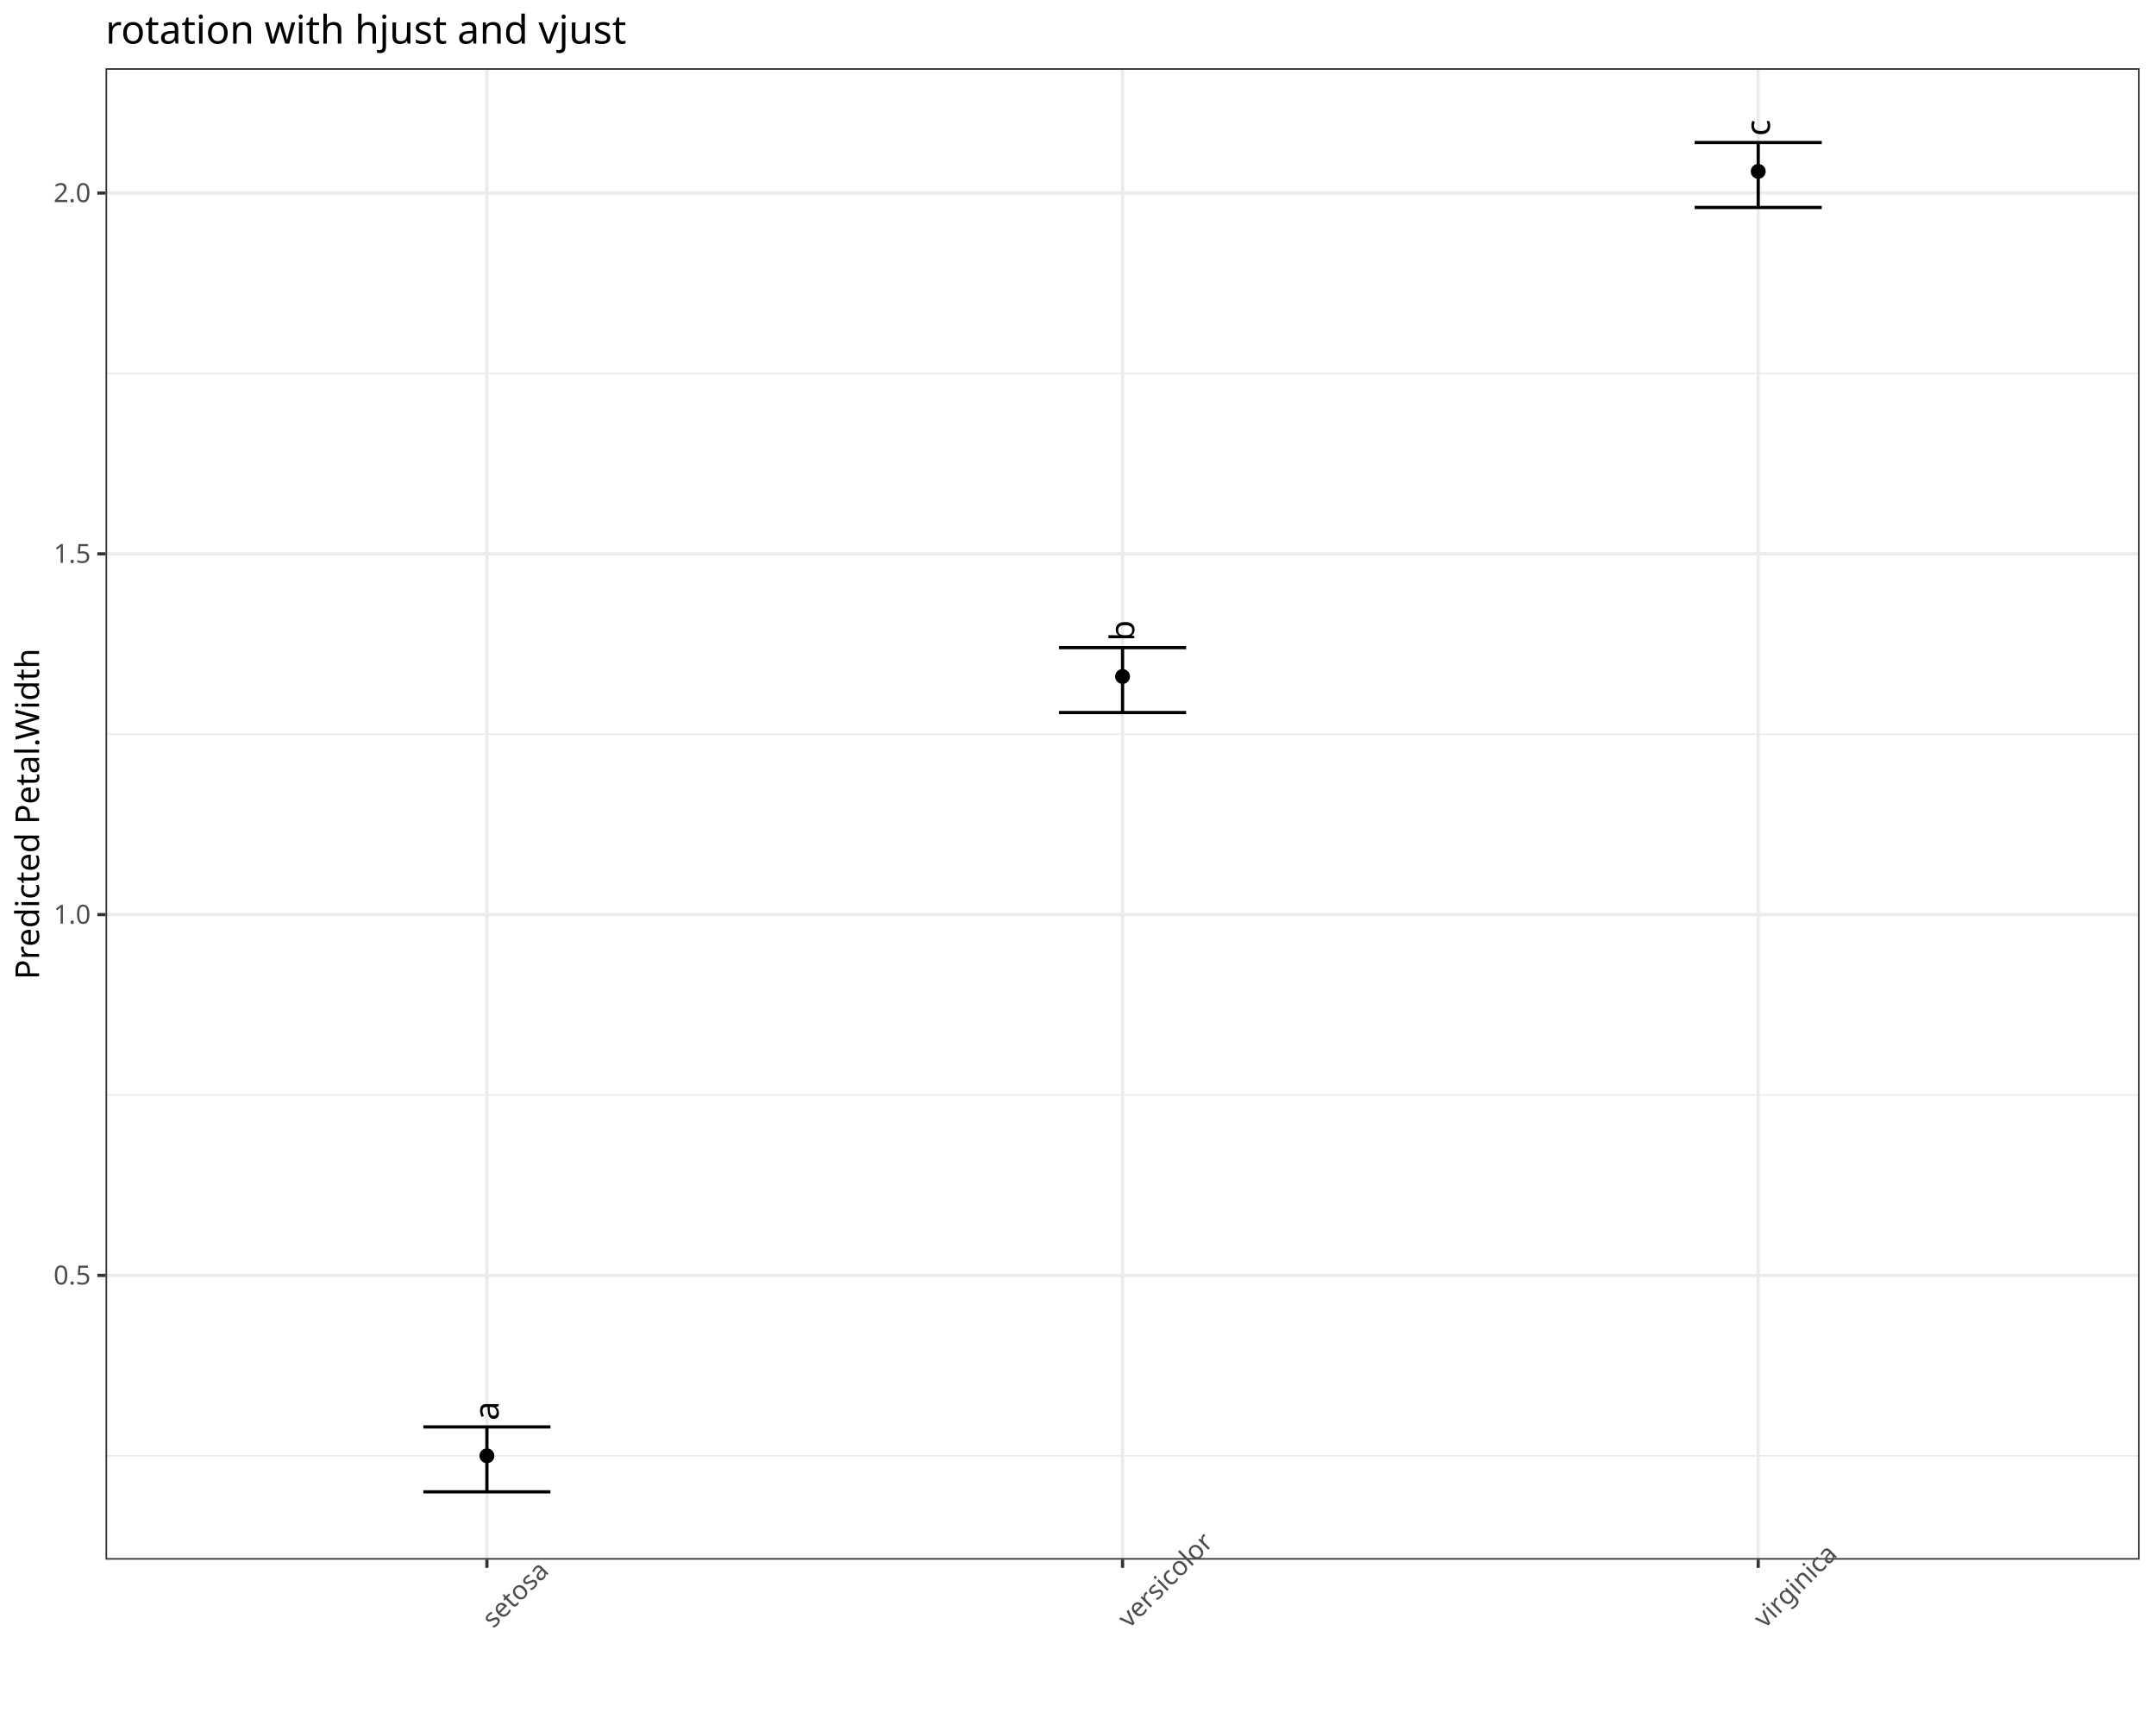
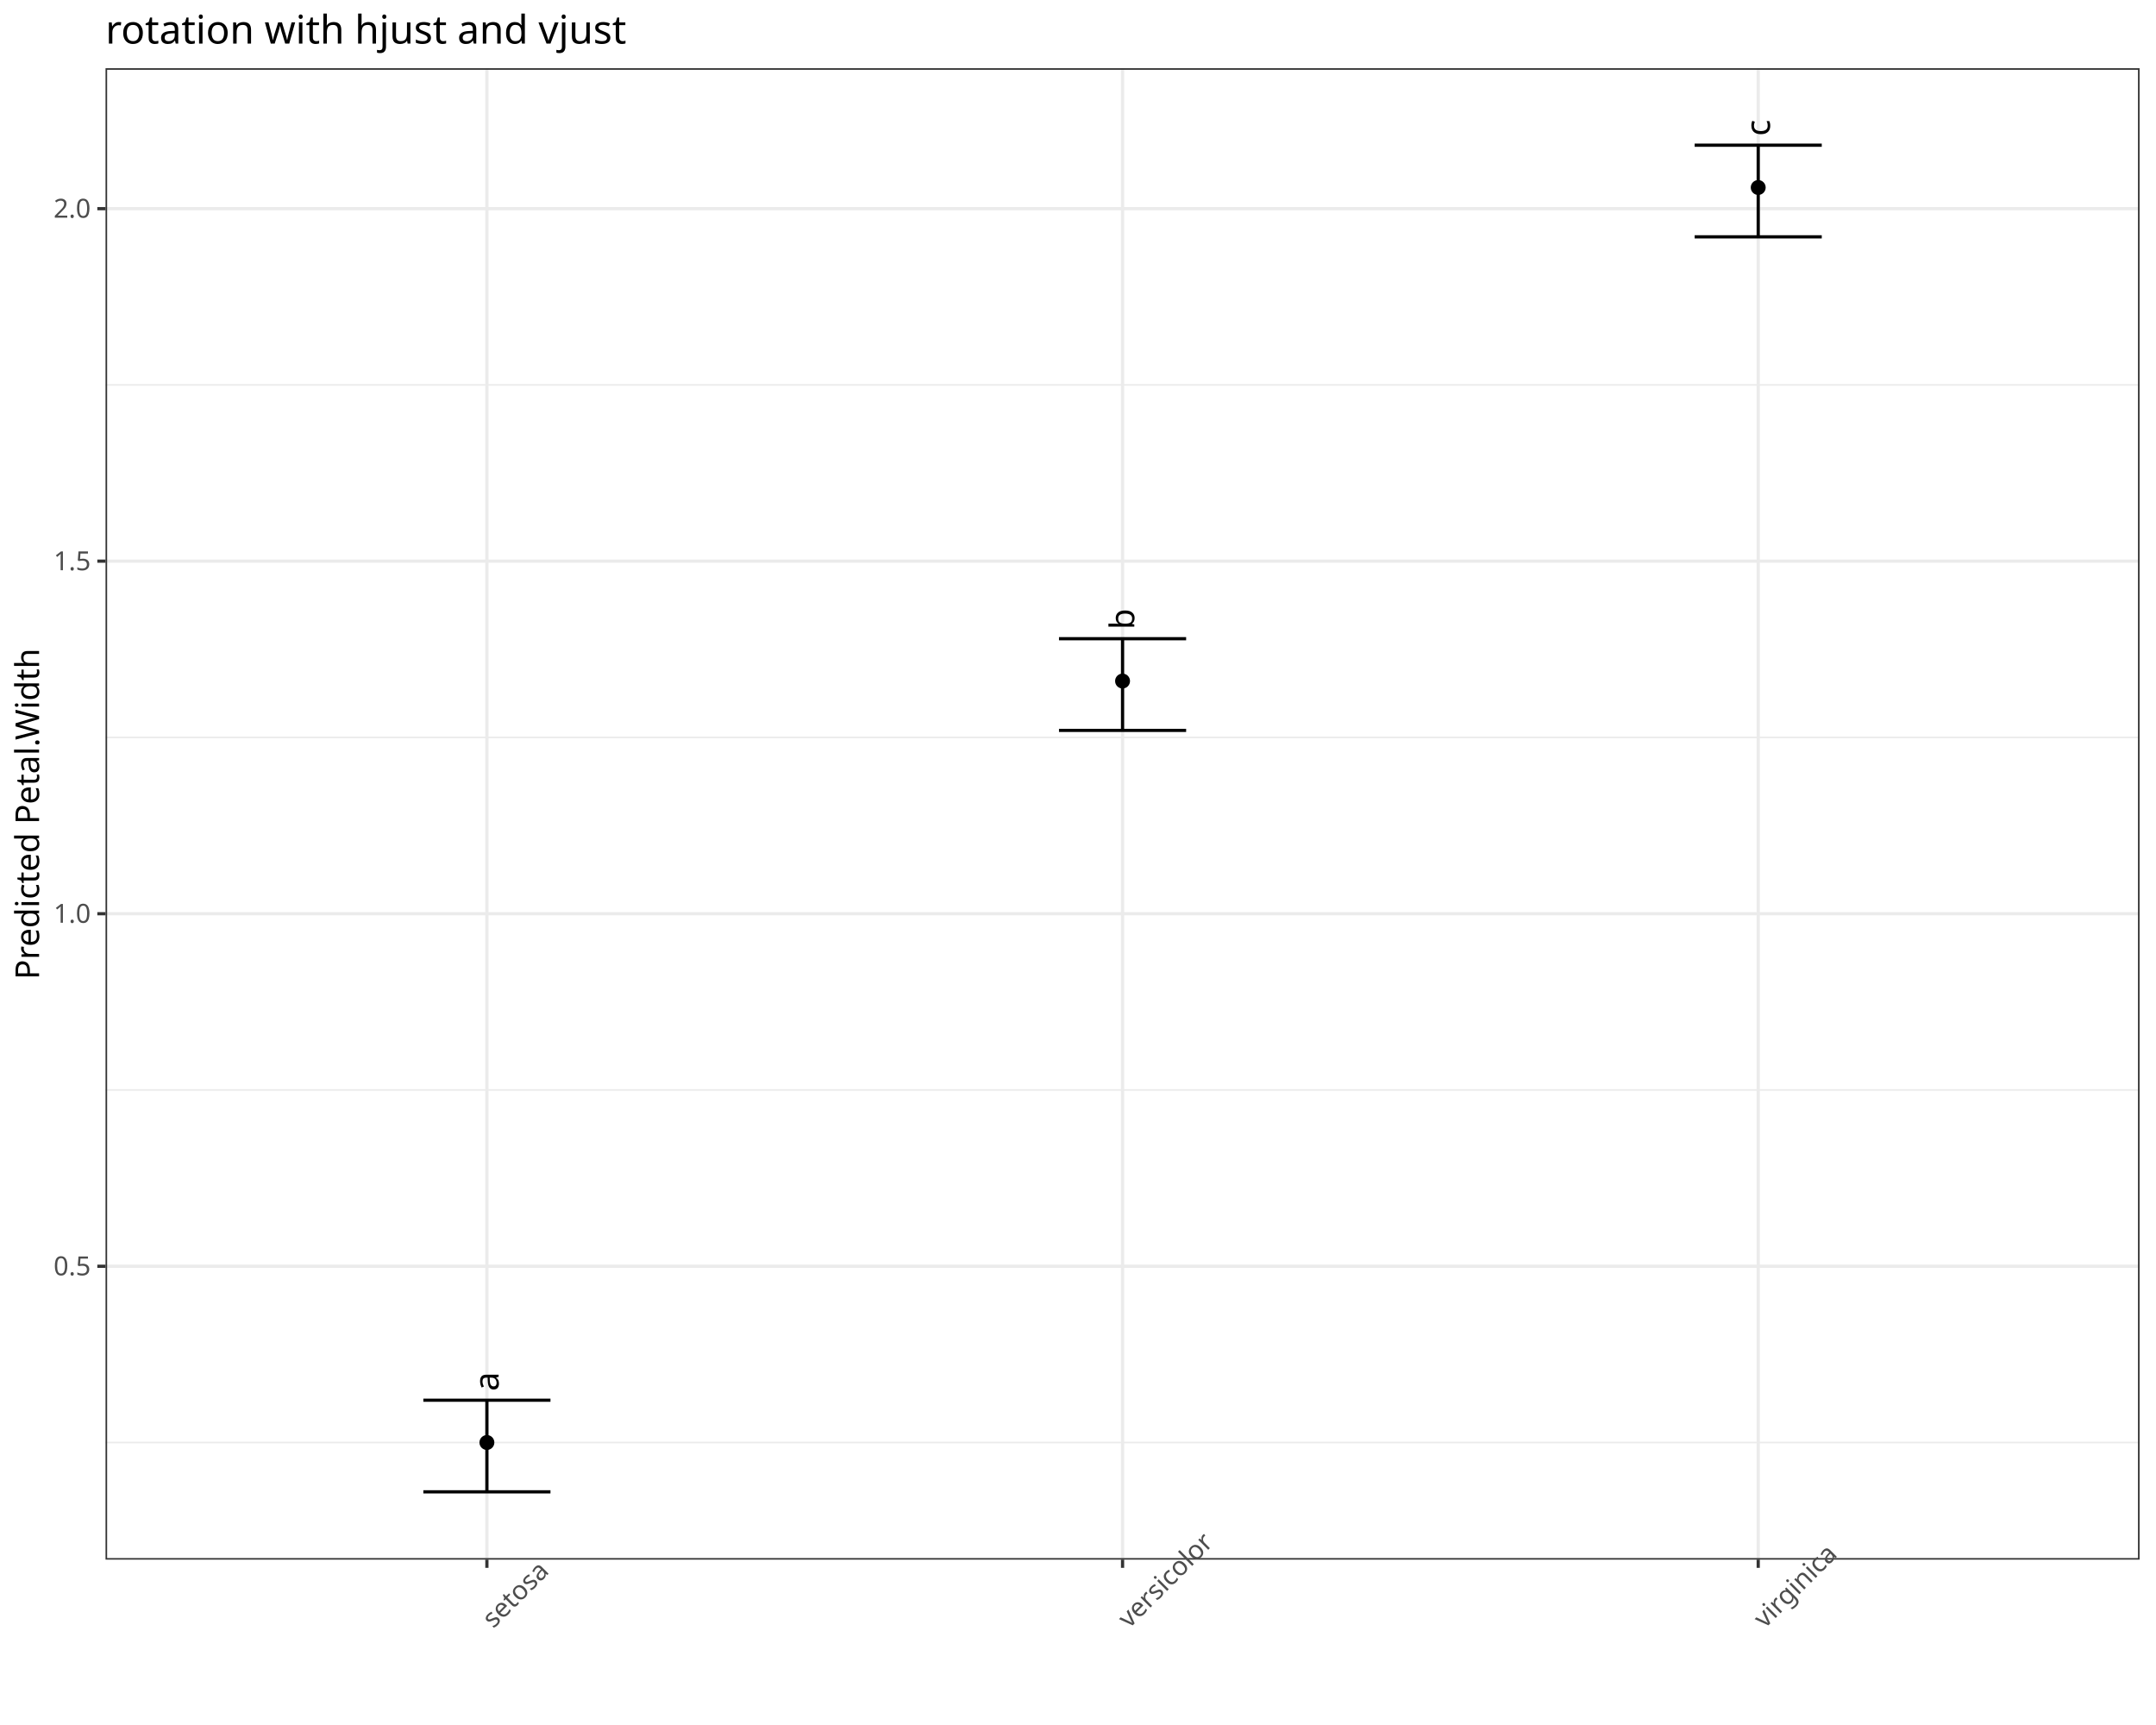
<svg xmlns="http://www.w3.org/2000/svg" class="svglite" data-engine-version="2.0" width="720.00pt" height="576.00pt" viewBox="0 0 720.00 576.00">
  <defs>
    <style type="text/css">
    .svglite line, .svglite polyline, .svglite polygon, .svglite path, .svglite rect, .svglite circle {
      fill: none;
      stroke: #000000;
      stroke-linecap: round;
      stroke-linejoin: round;
      stroke-miterlimit: 10.00;
    }
  </style>
  </defs>
  <rect width="100%" height="100%" style="stroke: none; fill: #FFFFFF;" />
  <defs>
    <clipPath id="cpMC4wMHw3MjAuMDB8MC4wMHw1NzYuMDA=">
      <rect x="0.00" y="0.00" width="720.00" height="576.00" />
    </clipPath>
  </defs>
  <g clip-path="url(#cpMC4wMHw3MjAuMDB8MC4wMHw1NzYuMDA=)">
    <rect x="0.00" y="0.00" width="720.00" height="576.00" style="stroke-width: 1.07; stroke: #FFFFFF; fill: #FFFFFF;" />
  </g>
  <defs>
    <clipPath id="cpMzUuMjR8NzE0LjUyfDIyLjc4fDUyMC43OQ==">
      <rect x="35.24" y="22.78" width="679.28" height="498.01" />
    </clipPath>
  </defs>
  <g clip-path="url(#cpMzUuMjR8NzE0LjUyfDIyLjc4fDUyMC43OQ==)">
    <rect x="35.24" y="22.78" width="679.28" height="498.01" style="stroke-width: 1.07; stroke: none; fill: #FFFFFF;" />
-     <polyline points="35.24,486.11 714.52,486.11 " style="stroke-width: 0.53; stroke: #EBEBEB; stroke-linecap: butt;" />
-     <polyline points="35.24,365.63 714.52,365.63 " style="stroke-width: 0.53; stroke: #EBEBEB; stroke-linecap: butt;" />
-     <polyline points="35.24,245.16 714.52,245.16 " style="stroke-width: 0.53; stroke: #EBEBEB; stroke-linecap: butt;" />
-     <polyline points="35.24,124.69 714.52,124.69 " style="stroke-width: 0.53; stroke: #EBEBEB; stroke-linecap: butt;" />
-     <polyline points="35.24,425.87 714.52,425.87 " style="stroke-width: 1.07; stroke: #EBEBEB; stroke-linecap: butt;" />
-     <polyline points="35.24,305.40 714.52,305.40 " style="stroke-width: 1.07; stroke: #EBEBEB; stroke-linecap: butt;" />
-     <polyline points="35.24,184.93 714.52,184.93 " style="stroke-width: 1.07; stroke: #EBEBEB; stroke-linecap: butt;" />
-     <polyline points="35.24,64.45 714.52,64.45 " style="stroke-width: 1.07; stroke: #EBEBEB; stroke-linecap: butt;" />
+     <polyline points="35.24,481.67 714.52,481.67 " style="stroke-width: 0.53; stroke: #EBEBEB; stroke-linecap: butt;" />
+     <polyline points="35.24,363.96 714.52,363.96 " style="stroke-width: 0.53; stroke: #EBEBEB; stroke-linecap: butt;" />
+     <polyline points="35.24,246.24 714.52,246.24 " style="stroke-width: 0.53; stroke: #EBEBEB; stroke-linecap: butt;" />
+     <polyline points="35.24,128.53 714.52,128.53 " style="stroke-width: 0.53; stroke: #EBEBEB; stroke-linecap: butt;" />
+     <polyline points="35.24,422.82 714.52,422.82 " style="stroke-width: 1.07; stroke: #EBEBEB; stroke-linecap: butt;" />
+     <polyline points="35.24,305.10 714.52,305.10 " style="stroke-width: 1.07; stroke: #EBEBEB; stroke-linecap: butt;" />
+     <polyline points="35.24,187.38 714.52,187.38 " style="stroke-width: 1.07; stroke: #EBEBEB; stroke-linecap: butt;" />
+     <polyline points="35.24,69.67 714.52,69.67 " style="stroke-width: 1.07; stroke: #EBEBEB; stroke-linecap: butt;" />
    <polyline points="162.60,520.79 162.60,22.78 " style="stroke-width: 1.07; stroke: #EBEBEB; stroke-linecap: butt;" />
    <polyline points="374.88,520.79 374.88,22.78 " style="stroke-width: 1.07; stroke: #EBEBEB; stroke-linecap: butt;" />
    <polyline points="587.16,520.79 587.16,22.78 " style="stroke-width: 1.07; stroke: #EBEBEB; stroke-linecap: butt;" />
-     <circle cx="162.60" cy="486.11" r="2.49" style="stroke-width: 0.71; stroke: none; fill: #000000;" />
-     <circle cx="374.88" cy="225.89" r="2.49" style="stroke-width: 0.71; stroke: none; fill: #000000;" />
-     <circle cx="587.16" cy="57.23" r="2.49" style="stroke-width: 0.71; stroke: none; fill: #000000;" />
-     <polyline points="141.38,476.47 183.83,476.47 " style="stroke-width: 1.07; stroke-linecap: butt;" />
-     <polyline points="162.60,476.47 162.60,498.15 " style="stroke-width: 1.07; stroke-linecap: butt;" />
+     <circle cx="162.60" cy="481.67" r="2.49" style="stroke-width: 0.71; stroke: none; fill: #000000;" />
+     <circle cx="374.88" cy="227.41" r="2.49" style="stroke-width: 0.71; stroke: none; fill: #000000;" />
+     <circle cx="587.16" cy="62.61" r="2.49" style="stroke-width: 0.71; stroke: none; fill: #000000;" />
+     <polyline points="141.38,467.55 183.83,467.55 " style="stroke-width: 1.07; stroke-linecap: butt;" />
+     <polyline points="162.60,467.55 162.60,498.15 " style="stroke-width: 1.07; stroke-linecap: butt;" />
    <polyline points="141.38,498.15 183.83,498.15 " style="stroke-width: 1.07; stroke-linecap: butt;" />
-     <polyline points="353.65,216.25 396.11,216.25 " style="stroke-width: 1.07; stroke-linecap: butt;" />
-     <polyline points="374.88,216.25 374.88,237.93 " style="stroke-width: 1.07; stroke-linecap: butt;" />
-     <polyline points="353.65,237.93 396.11,237.93 " style="stroke-width: 1.07; stroke-linecap: butt;" />
-     <polyline points="565.93,47.59 608.38,47.59 " style="stroke-width: 1.07; stroke-linecap: butt;" />
-     <polyline points="587.16,47.59 587.16,69.27 " style="stroke-width: 1.07; stroke-linecap: butt;" />
-     <polyline points="565.93,69.27 608.38,69.27 " style="stroke-width: 1.07; stroke-linecap: butt;" />
-     <text transform="translate(166.52,474.30) rotate(-90)" style="font-size: 11.38px; font-family: sans;" textLength="6.33px" lengthAdjust="spacingAndGlyphs">a</text>
-     <text transform="translate(378.80,214.08) rotate(-90)" style="font-size: 11.38px; font-family: sans;" textLength="6.33px" lengthAdjust="spacingAndGlyphs">b</text>
+     <polyline points="353.65,213.28 396.11,213.28 " style="stroke-width: 1.07; stroke-linecap: butt;" />
+     <polyline points="374.88,213.28 374.88,243.89 " style="stroke-width: 1.07; stroke-linecap: butt;" />
+     <polyline points="353.65,243.89 396.11,243.89 " style="stroke-width: 1.07; stroke-linecap: butt;" />
+     <polyline points="565.93,48.48 608.38,48.48 " style="stroke-width: 1.07; stroke-linecap: butt;" />
+     <polyline points="587.16,48.48 587.16,79.09 " style="stroke-width: 1.07; stroke-linecap: butt;" />
+     <polyline points="565.93,79.09 608.38,79.09 " style="stroke-width: 1.07; stroke-linecap: butt;" />
+     <text transform="translate(166.52,464.49) rotate(-90)" style="font-size: 11.38px; font-family: sans;" textLength="6.33px" lengthAdjust="spacingAndGlyphs">a</text>
+     <text transform="translate(378.80,210.22) rotate(-90)" style="font-size: 11.38px; font-family: sans;" textLength="6.33px" lengthAdjust="spacingAndGlyphs">b</text>
    <text transform="translate(591.07,45.42) rotate(-90)" style="font-size: 11.38px; font-family: sans;" textLength="5.70px" lengthAdjust="spacingAndGlyphs">c</text>
    <rect x="35.24" y="22.78" width="679.28" height="498.01" style="stroke-width: 1.07; stroke: #333333;" />
  </g>
  <g clip-path="url(#cpMC4wMHw3MjAuMDB8MC4wMHw1NzYuMDA=)">
-     <text x="30.31" y="428.90" text-anchor="end" style="font-size: 8.80px; fill: #4D4D4D; font-family: sans;" textLength="12.23px" lengthAdjust="spacingAndGlyphs">0.5</text>
-     <text x="30.31" y="308.43" text-anchor="end" style="font-size: 8.80px; fill: #4D4D4D; font-family: sans;" textLength="12.23px" lengthAdjust="spacingAndGlyphs">1.0</text>
-     <text x="30.31" y="187.95" text-anchor="end" style="font-size: 8.80px; fill: #4D4D4D; font-family: sans;" textLength="12.23px" lengthAdjust="spacingAndGlyphs">1.5</text>
-     <text x="30.31" y="67.48" text-anchor="end" style="font-size: 8.80px; fill: #4D4D4D; font-family: sans;" textLength="12.23px" lengthAdjust="spacingAndGlyphs">2.0</text>
-     <polyline points="32.50,425.87 35.24,425.87 " style="stroke-width: 1.07; stroke: #333333; stroke-linecap: butt;" />
-     <polyline points="32.50,305.40 35.24,305.40 " style="stroke-width: 1.07; stroke: #333333; stroke-linecap: butt;" />
-     <polyline points="32.50,184.93 35.24,184.93 " style="stroke-width: 1.07; stroke: #333333; stroke-linecap: butt;" />
-     <polyline points="32.50,64.45 35.24,64.45 " style="stroke-width: 1.07; stroke: #333333; stroke-linecap: butt;" />
+     <text x="30.31" y="425.84" text-anchor="end" style="font-size: 8.80px; fill: #4D4D4D; font-family: sans;" textLength="12.23px" lengthAdjust="spacingAndGlyphs">0.5</text>
+     <text x="30.31" y="308.13" text-anchor="end" style="font-size: 8.80px; fill: #4D4D4D; font-family: sans;" textLength="12.23px" lengthAdjust="spacingAndGlyphs">1.0</text>
+     <text x="30.31" y="190.41" text-anchor="end" style="font-size: 8.80px; fill: #4D4D4D; font-family: sans;" textLength="12.23px" lengthAdjust="spacingAndGlyphs">1.5</text>
+     <text x="30.31" y="72.70" text-anchor="end" style="font-size: 8.80px; fill: #4D4D4D; font-family: sans;" textLength="12.23px" lengthAdjust="spacingAndGlyphs">2.0</text>
+     <polyline points="32.50,422.82 35.24,422.82 " style="stroke-width: 1.07; stroke: #333333; stroke-linecap: butt;" />
+     <polyline points="32.50,305.10 35.24,305.10 " style="stroke-width: 1.07; stroke: #333333; stroke-linecap: butt;" />
+     <polyline points="32.50,187.38 35.24,187.38 " style="stroke-width: 1.07; stroke: #333333; stroke-linecap: butt;" />
+     <polyline points="32.50,69.67 35.24,69.67 " style="stroke-width: 1.07; stroke: #333333; stroke-linecap: butt;" />
    <polyline points="162.60,523.53 162.60,520.79 " style="stroke-width: 1.07; stroke: #333333; stroke-linecap: butt;" />
    <polyline points="374.88,523.53 374.88,520.79 " style="stroke-width: 1.07; stroke: #333333; stroke-linecap: butt;" />
    <polyline points="587.16,523.53 587.16,520.79 " style="stroke-width: 1.07; stroke: #333333; stroke-linecap: butt;" />
    <text transform="translate(164.74,543.97) rotate(-45)" style="font-size: 8.80px; fill: #4D4D4D; font-family: sans;" textLength="25.94px" lengthAdjust="spacingAndGlyphs">setosa</text>
    <text transform="translate(377.02,543.97) rotate(-45)" style="font-size: 8.80px; fill: #4D4D4D; font-family: sans;" textLength="37.66px" lengthAdjust="spacingAndGlyphs">versicolor</text>
    <text transform="translate(589.30,543.97) rotate(-45)" style="font-size: 8.80px; fill: #4D4D4D; font-family: sans;" textLength="32.28px" lengthAdjust="spacingAndGlyphs">virginica</text>
    <text transform="translate(13.05,271.79) rotate(-90)" text-anchor="middle" style="font-size: 11.00px; font-family: sans;" textLength="105.78px" lengthAdjust="spacingAndGlyphs">Predicted Petal.Width</text>
    <text x="35.24" y="14.56" style="font-size: 13.20px; font-family: sans;" textLength="159.23px" lengthAdjust="spacingAndGlyphs">rotation with hjust and vjust</text>
  </g>
</svg>
